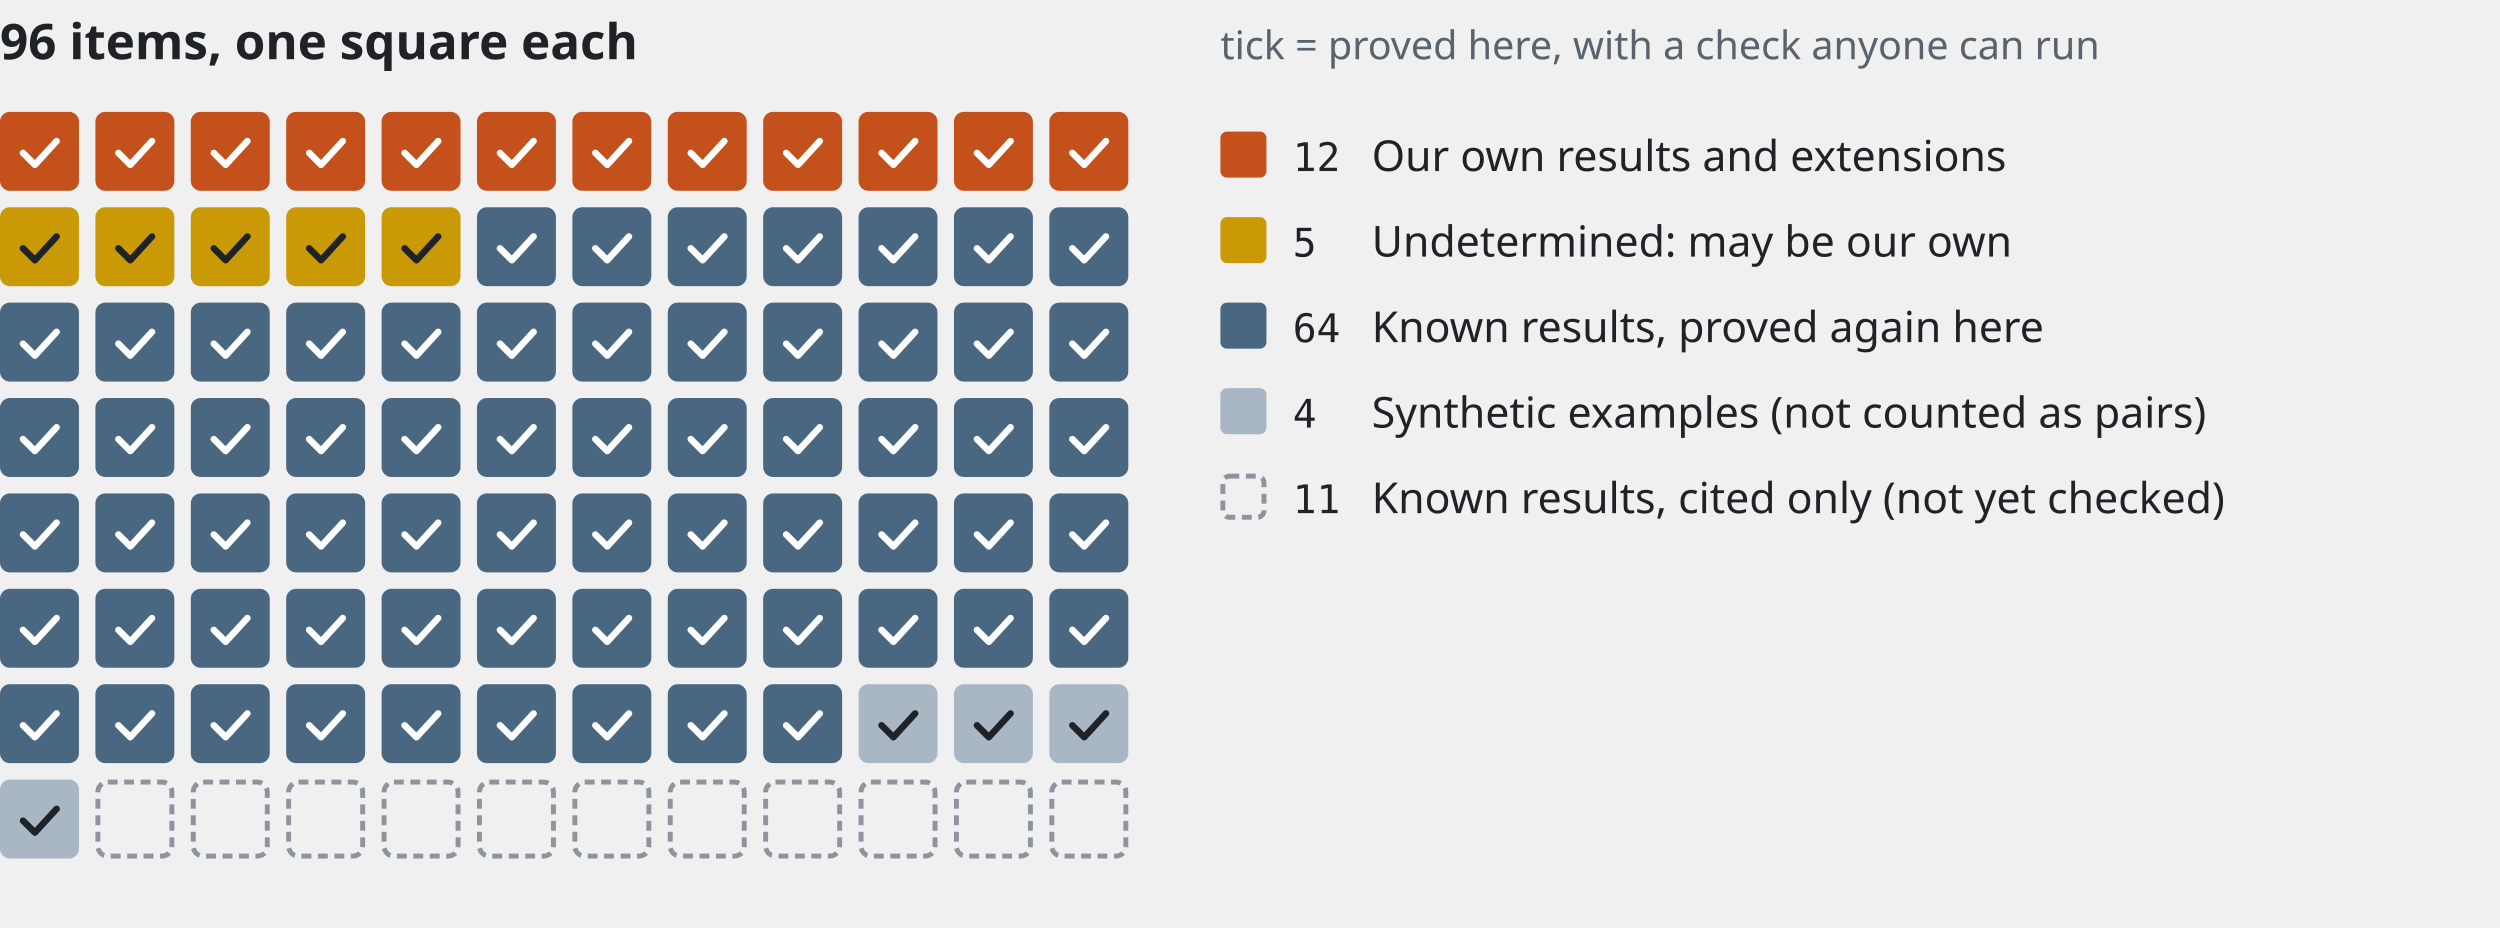
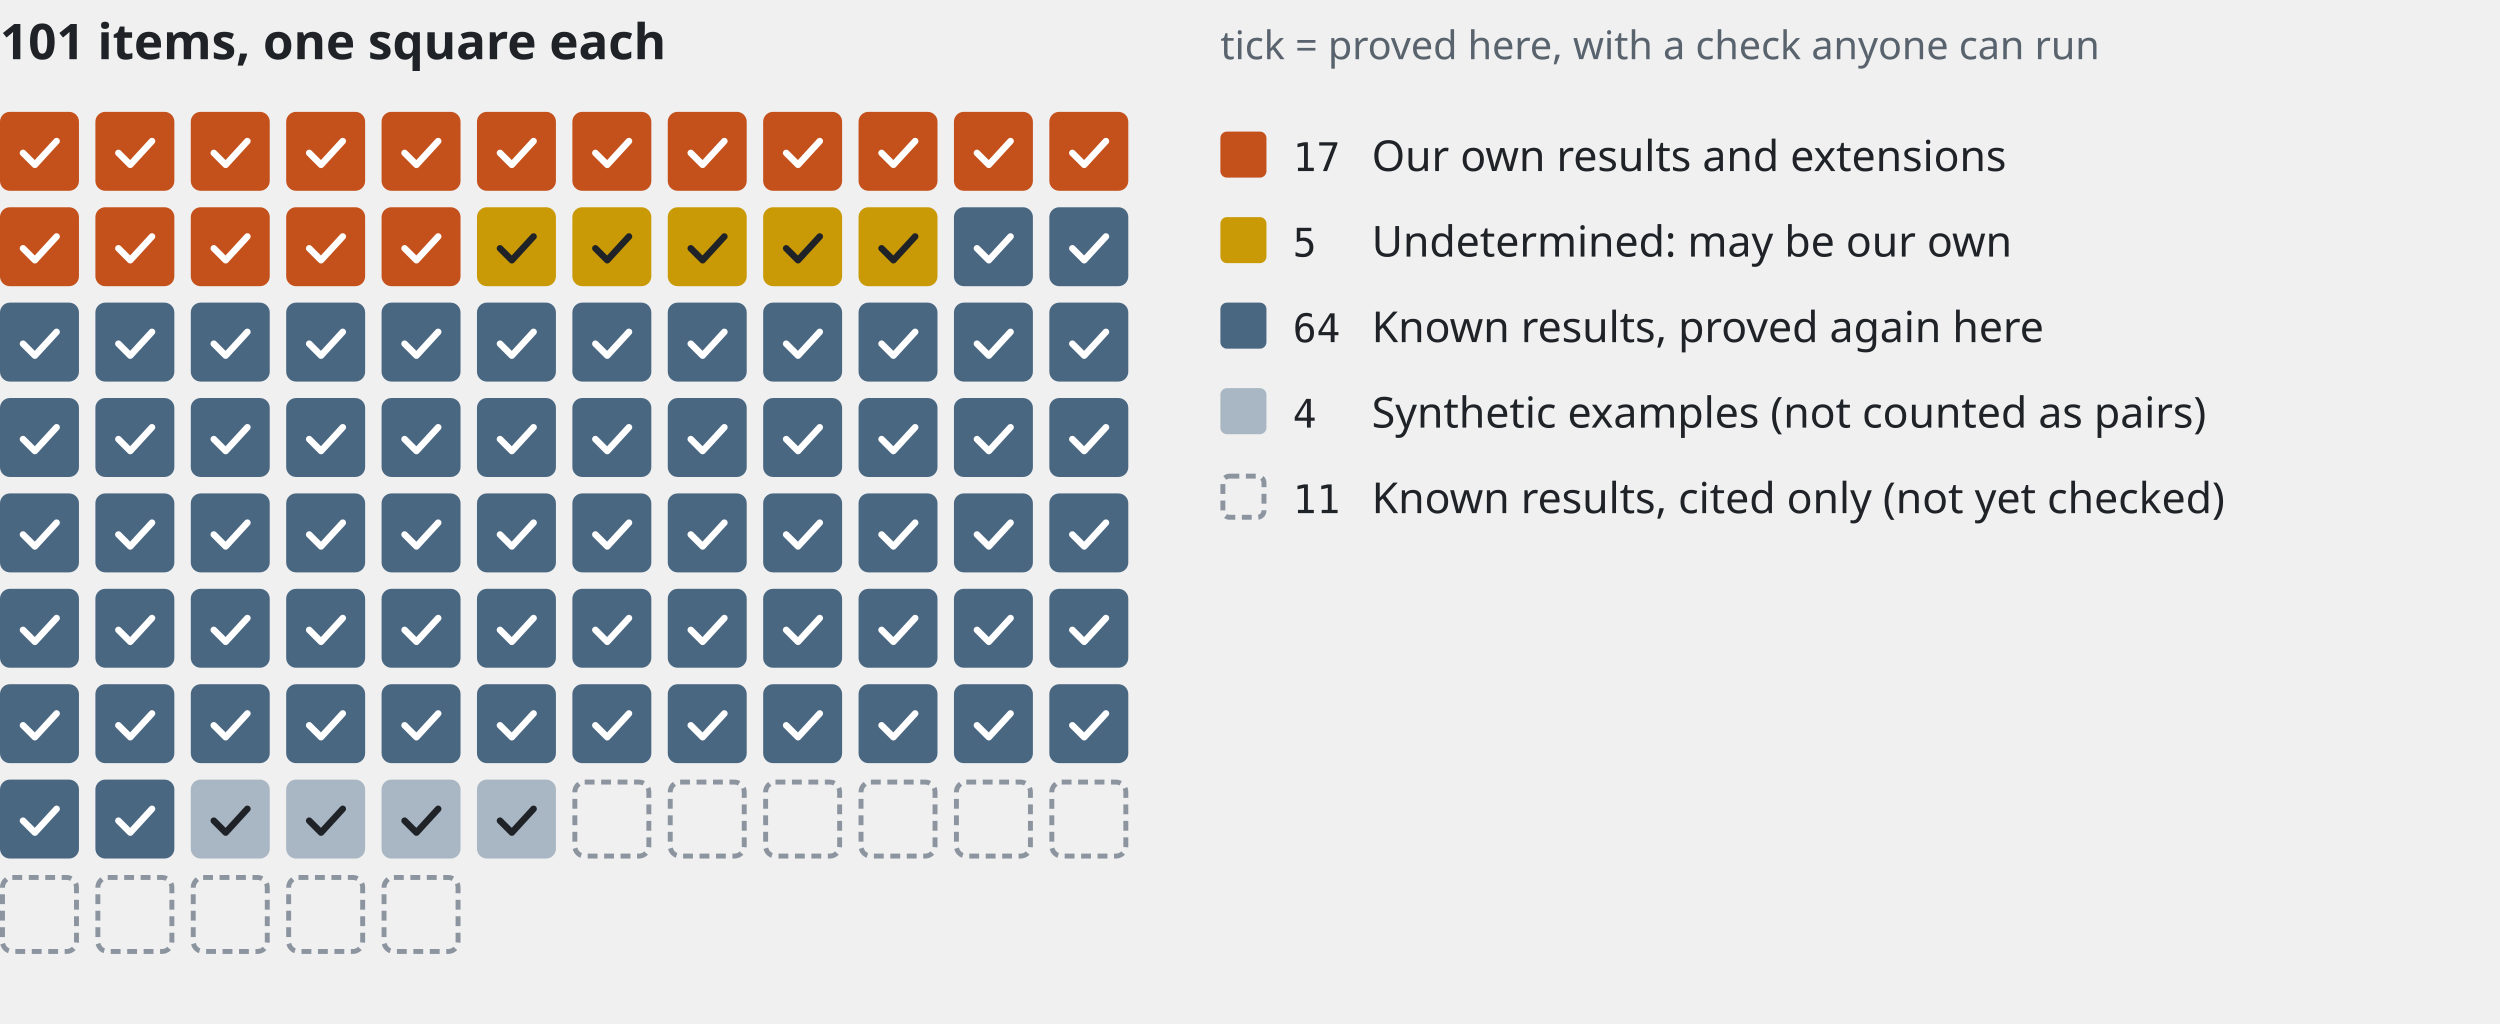
- <svg xmlns="http://www.w3.org/2000/svg" viewBox="0 0 760 282" width="760" height="282" role="img" aria-label="96 items, one square each, coloured by whose result it is" font-family="-apple-system, BlinkMacSystemFont, 'Segoe UI', 'Noto Sans', Helvetica, Arial, sans-serif">
+ <svg xmlns="http://www.w3.org/2000/svg" viewBox="0 0 760 311" width="760" height="311" role="img" aria-label="101 items, one square each, coloured by whose result it is" font-family="-apple-system, BlinkMacSystemFont, 'Segoe UI', 'Noto Sans', Helvetica, Arial, sans-serif">
  <style>text{fill:#1f2328;font-size:13px} .m{fill:#59636e;font-size:12px} .v{font-family:ui-monospace, SFMono-Regular, 'SF Mono', Menlo, Consolas, monospace;font-size:12px} .h{font-size:15px;font-weight:600}</style>
-   <text x="0" y="18" class="h">96 items, one square each</text>
+   <text x="0" y="18" class="h">101 items, one square each</text>
  <text x="371" y="18" class="m">tick = proved here, with a check anyone can run</text>
  <rect x="0" y="34" width="24" height="24" rx="3" fill="#c4501b" />
  <path d="M7 46.5 l3.6 3.6 l6.6 -7.2" fill="none" stroke="#ffffff" stroke-width="2" stroke-linecap="round" stroke-linejoin="round" />
  <rect x="29" y="34" width="24" height="24" rx="3" fill="#c4501b" />
  <path d="M36 46.5 l3.6 3.6 l6.6 -7.2" fill="none" stroke="#ffffff" stroke-width="2" stroke-linecap="round" stroke-linejoin="round" />
  <rect x="58" y="34" width="24" height="24" rx="3" fill="#c4501b" />
  <path d="M65 46.5 l3.6 3.6 l6.6 -7.2" fill="none" stroke="#ffffff" stroke-width="2" stroke-linecap="round" stroke-linejoin="round" />
  <rect x="87" y="34" width="24" height="24" rx="3" fill="#c4501b" />
  <path d="M94 46.5 l3.6 3.6 l6.6 -7.2" fill="none" stroke="#ffffff" stroke-width="2" stroke-linecap="round" stroke-linejoin="round" />
  <rect x="116" y="34" width="24" height="24" rx="3" fill="#c4501b" />
  <path d="M123 46.5 l3.6 3.6 l6.6 -7.2" fill="none" stroke="#ffffff" stroke-width="2" stroke-linecap="round" stroke-linejoin="round" />
  <rect x="145" y="34" width="24" height="24" rx="3" fill="#c4501b" />
  <path d="M152 46.5 l3.6 3.6 l6.6 -7.2" fill="none" stroke="#ffffff" stroke-width="2" stroke-linecap="round" stroke-linejoin="round" />
  <rect x="174" y="34" width="24" height="24" rx="3" fill="#c4501b" />
  <path d="M181 46.5 l3.6 3.6 l6.6 -7.2" fill="none" stroke="#ffffff" stroke-width="2" stroke-linecap="round" stroke-linejoin="round" />
  <rect x="203" y="34" width="24" height="24" rx="3" fill="#c4501b" />
  <path d="M210 46.5 l3.6 3.6 l6.6 -7.2" fill="none" stroke="#ffffff" stroke-width="2" stroke-linecap="round" stroke-linejoin="round" />
  <rect x="232" y="34" width="24" height="24" rx="3" fill="#c4501b" />
  <path d="M239 46.5 l3.6 3.6 l6.6 -7.2" fill="none" stroke="#ffffff" stroke-width="2" stroke-linecap="round" stroke-linejoin="round" />
  <rect x="261" y="34" width="24" height="24" rx="3" fill="#c4501b" />
  <path d="M268 46.5 l3.6 3.6 l6.6 -7.2" fill="none" stroke="#ffffff" stroke-width="2" stroke-linecap="round" stroke-linejoin="round" />
  <rect x="290" y="34" width="24" height="24" rx="3" fill="#c4501b" />
  <path d="M297 46.5 l3.6 3.6 l6.6 -7.2" fill="none" stroke="#ffffff" stroke-width="2" stroke-linecap="round" stroke-linejoin="round" />
  <rect x="319" y="34" width="24" height="24" rx="3" fill="#c4501b" />
  <path d="M326 46.5 l3.6 3.6 l6.6 -7.2" fill="none" stroke="#ffffff" stroke-width="2" stroke-linecap="round" stroke-linejoin="round" />
-   <rect x="0" y="63" width="24" height="24" rx="3" fill="#c99a06" />
-   <path d="M7 75.5 l3.6 3.6 l6.6 -7.2" fill="none" stroke="#1f2328" stroke-width="2" stroke-linecap="round" stroke-linejoin="round" />
-   <rect x="29" y="63" width="24" height="24" rx="3" fill="#c99a06" />
-   <path d="M36 75.5 l3.6 3.6 l6.6 -7.2" fill="none" stroke="#1f2328" stroke-width="2" stroke-linecap="round" stroke-linejoin="round" />
-   <rect x="58" y="63" width="24" height="24" rx="3" fill="#c99a06" />
-   <path d="M65 75.5 l3.6 3.6 l6.6 -7.2" fill="none" stroke="#1f2328" stroke-width="2" stroke-linecap="round" stroke-linejoin="round" />
-   <rect x="87" y="63" width="24" height="24" rx="3" fill="#c99a06" />
-   <path d="M94 75.5 l3.6 3.6 l6.6 -7.2" fill="none" stroke="#1f2328" stroke-width="2" stroke-linecap="round" stroke-linejoin="round" />
-   <rect x="116" y="63" width="24" height="24" rx="3" fill="#c99a06" />
-   <path d="M123 75.5 l3.6 3.6 l6.6 -7.2" fill="none" stroke="#1f2328" stroke-width="2" stroke-linecap="round" stroke-linejoin="round" />
-   <rect x="145" y="63" width="24" height="24" rx="3" fill="#4a6782" />
-   <path d="M152 75.5 l3.6 3.6 l6.6 -7.2" fill="none" stroke="#ffffff" stroke-width="2" stroke-linecap="round" stroke-linejoin="round" />
-   <rect x="174" y="63" width="24" height="24" rx="3" fill="#4a6782" />
-   <path d="M181 75.5 l3.6 3.6 l6.6 -7.2" fill="none" stroke="#ffffff" stroke-width="2" stroke-linecap="round" stroke-linejoin="round" />
-   <rect x="203" y="63" width="24" height="24" rx="3" fill="#4a6782" />
-   <path d="M210 75.5 l3.6 3.6 l6.6 -7.2" fill="none" stroke="#ffffff" stroke-width="2" stroke-linecap="round" stroke-linejoin="round" />
-   <rect x="232" y="63" width="24" height="24" rx="3" fill="#4a6782" />
-   <path d="M239 75.5 l3.6 3.6 l6.6 -7.2" fill="none" stroke="#ffffff" stroke-width="2" stroke-linecap="round" stroke-linejoin="round" />
-   <rect x="261" y="63" width="24" height="24" rx="3" fill="#4a6782" />
-   <path d="M268 75.5 l3.6 3.6 l6.6 -7.2" fill="none" stroke="#ffffff" stroke-width="2" stroke-linecap="round" stroke-linejoin="round" />
+   <rect x="0" y="63" width="24" height="24" rx="3" fill="#c4501b" />
+   <path d="M7 75.5 l3.6 3.6 l6.6 -7.2" fill="none" stroke="#ffffff" stroke-width="2" stroke-linecap="round" stroke-linejoin="round" />
+   <rect x="29" y="63" width="24" height="24" rx="3" fill="#c4501b" />
+   <path d="M36 75.5 l3.6 3.6 l6.6 -7.2" fill="none" stroke="#ffffff" stroke-width="2" stroke-linecap="round" stroke-linejoin="round" />
+   <rect x="58" y="63" width="24" height="24" rx="3" fill="#c4501b" />
+   <path d="M65 75.5 l3.6 3.6 l6.6 -7.2" fill="none" stroke="#ffffff" stroke-width="2" stroke-linecap="round" stroke-linejoin="round" />
+   <rect x="87" y="63" width="24" height="24" rx="3" fill="#c4501b" />
+   <path d="M94 75.5 l3.6 3.6 l6.6 -7.2" fill="none" stroke="#ffffff" stroke-width="2" stroke-linecap="round" stroke-linejoin="round" />
+   <rect x="116" y="63" width="24" height="24" rx="3" fill="#c4501b" />
+   <path d="M123 75.5 l3.6 3.6 l6.6 -7.2" fill="none" stroke="#ffffff" stroke-width="2" stroke-linecap="round" stroke-linejoin="round" />
+   <rect x="145" y="63" width="24" height="24" rx="3" fill="#c99a06" />
+   <path d="M152 75.5 l3.6 3.6 l6.6 -7.2" fill="none" stroke="#1f2328" stroke-width="2" stroke-linecap="round" stroke-linejoin="round" />
+   <rect x="174" y="63" width="24" height="24" rx="3" fill="#c99a06" />
+   <path d="M181 75.5 l3.6 3.6 l6.6 -7.2" fill="none" stroke="#1f2328" stroke-width="2" stroke-linecap="round" stroke-linejoin="round" />
+   <rect x="203" y="63" width="24" height="24" rx="3" fill="#c99a06" />
+   <path d="M210 75.5 l3.6 3.6 l6.6 -7.2" fill="none" stroke="#1f2328" stroke-width="2" stroke-linecap="round" stroke-linejoin="round" />
+   <rect x="232" y="63" width="24" height="24" rx="3" fill="#c99a06" />
+   <path d="M239 75.5 l3.6 3.6 l6.6 -7.2" fill="none" stroke="#1f2328" stroke-width="2" stroke-linecap="round" stroke-linejoin="round" />
+   <rect x="261" y="63" width="24" height="24" rx="3" fill="#c99a06" />
+   <path d="M268 75.5 l3.6 3.6 l6.6 -7.2" fill="none" stroke="#1f2328" stroke-width="2" stroke-linecap="round" stroke-linejoin="round" />
  <rect x="290" y="63" width="24" height="24" rx="3" fill="#4a6782" />
  <path d="M297 75.5 l3.6 3.6 l6.6 -7.2" fill="none" stroke="#ffffff" stroke-width="2" stroke-linecap="round" stroke-linejoin="round" />
  <rect x="319" y="63" width="24" height="24" rx="3" fill="#4a6782" />
  <path d="M326 75.5 l3.6 3.6 l6.6 -7.2" fill="none" stroke="#ffffff" stroke-width="2" stroke-linecap="round" stroke-linejoin="round" />
  <rect x="0" y="92" width="24" height="24" rx="3" fill="#4a6782" />
  <path d="M7 104.5 l3.6 3.6 l6.6 -7.2" fill="none" stroke="#ffffff" stroke-width="2" stroke-linecap="round" stroke-linejoin="round" />
  <rect x="29" y="92" width="24" height="24" rx="3" fill="#4a6782" />
  <path d="M36 104.5 l3.6 3.6 l6.6 -7.2" fill="none" stroke="#ffffff" stroke-width="2" stroke-linecap="round" stroke-linejoin="round" />
  <rect x="58" y="92" width="24" height="24" rx="3" fill="#4a6782" />
  <path d="M65 104.5 l3.6 3.6 l6.6 -7.2" fill="none" stroke="#ffffff" stroke-width="2" stroke-linecap="round" stroke-linejoin="round" />
  <rect x="87" y="92" width="24" height="24" rx="3" fill="#4a6782" />
  <path d="M94 104.5 l3.6 3.6 l6.6 -7.2" fill="none" stroke="#ffffff" stroke-width="2" stroke-linecap="round" stroke-linejoin="round" />
  <rect x="116" y="92" width="24" height="24" rx="3" fill="#4a6782" />
  <path d="M123 104.5 l3.6 3.6 l6.6 -7.2" fill="none" stroke="#ffffff" stroke-width="2" stroke-linecap="round" stroke-linejoin="round" />
  <rect x="145" y="92" width="24" height="24" rx="3" fill="#4a6782" />
  <path d="M152 104.5 l3.6 3.6 l6.6 -7.2" fill="none" stroke="#ffffff" stroke-width="2" stroke-linecap="round" stroke-linejoin="round" />
  <rect x="174" y="92" width="24" height="24" rx="3" fill="#4a6782" />
  <path d="M181 104.5 l3.6 3.6 l6.6 -7.2" fill="none" stroke="#ffffff" stroke-width="2" stroke-linecap="round" stroke-linejoin="round" />
  <rect x="203" y="92" width="24" height="24" rx="3" fill="#4a6782" />
  <path d="M210 104.5 l3.6 3.6 l6.6 -7.2" fill="none" stroke="#ffffff" stroke-width="2" stroke-linecap="round" stroke-linejoin="round" />
  <rect x="232" y="92" width="24" height="24" rx="3" fill="#4a6782" />
  <path d="M239 104.5 l3.6 3.6 l6.6 -7.2" fill="none" stroke="#ffffff" stroke-width="2" stroke-linecap="round" stroke-linejoin="round" />
  <rect x="261" y="92" width="24" height="24" rx="3" fill="#4a6782" />
  <path d="M268 104.5 l3.6 3.6 l6.6 -7.2" fill="none" stroke="#ffffff" stroke-width="2" stroke-linecap="round" stroke-linejoin="round" />
  <rect x="290" y="92" width="24" height="24" rx="3" fill="#4a6782" />
  <path d="M297 104.5 l3.6 3.6 l6.6 -7.2" fill="none" stroke="#ffffff" stroke-width="2" stroke-linecap="round" stroke-linejoin="round" />
  <rect x="319" y="92" width="24" height="24" rx="3" fill="#4a6782" />
  <path d="M326 104.5 l3.6 3.6 l6.6 -7.2" fill="none" stroke="#ffffff" stroke-width="2" stroke-linecap="round" stroke-linejoin="round" />
  <rect x="0" y="121" width="24" height="24" rx="3" fill="#4a6782" />
  <path d="M7 133.5 l3.6 3.6 l6.6 -7.2" fill="none" stroke="#ffffff" stroke-width="2" stroke-linecap="round" stroke-linejoin="round" />
  <rect x="29" y="121" width="24" height="24" rx="3" fill="#4a6782" />
  <path d="M36 133.5 l3.6 3.6 l6.6 -7.2" fill="none" stroke="#ffffff" stroke-width="2" stroke-linecap="round" stroke-linejoin="round" />
  <rect x="58" y="121" width="24" height="24" rx="3" fill="#4a6782" />
  <path d="M65 133.5 l3.6 3.6 l6.6 -7.2" fill="none" stroke="#ffffff" stroke-width="2" stroke-linecap="round" stroke-linejoin="round" />
  <rect x="87" y="121" width="24" height="24" rx="3" fill="#4a6782" />
  <path d="M94 133.5 l3.6 3.6 l6.6 -7.2" fill="none" stroke="#ffffff" stroke-width="2" stroke-linecap="round" stroke-linejoin="round" />
  <rect x="116" y="121" width="24" height="24" rx="3" fill="#4a6782" />
  <path d="M123 133.5 l3.6 3.6 l6.6 -7.2" fill="none" stroke="#ffffff" stroke-width="2" stroke-linecap="round" stroke-linejoin="round" />
  <rect x="145" y="121" width="24" height="24" rx="3" fill="#4a6782" />
  <path d="M152 133.5 l3.6 3.6 l6.6 -7.2" fill="none" stroke="#ffffff" stroke-width="2" stroke-linecap="round" stroke-linejoin="round" />
  <rect x="174" y="121" width="24" height="24" rx="3" fill="#4a6782" />
  <path d="M181 133.5 l3.6 3.6 l6.6 -7.2" fill="none" stroke="#ffffff" stroke-width="2" stroke-linecap="round" stroke-linejoin="round" />
  <rect x="203" y="121" width="24" height="24" rx="3" fill="#4a6782" />
  <path d="M210 133.5 l3.6 3.6 l6.6 -7.2" fill="none" stroke="#ffffff" stroke-width="2" stroke-linecap="round" stroke-linejoin="round" />
  <rect x="232" y="121" width="24" height="24" rx="3" fill="#4a6782" />
  <path d="M239 133.5 l3.6 3.6 l6.6 -7.2" fill="none" stroke="#ffffff" stroke-width="2" stroke-linecap="round" stroke-linejoin="round" />
  <rect x="261" y="121" width="24" height="24" rx="3" fill="#4a6782" />
  <path d="M268 133.5 l3.6 3.6 l6.6 -7.2" fill="none" stroke="#ffffff" stroke-width="2" stroke-linecap="round" stroke-linejoin="round" />
  <rect x="290" y="121" width="24" height="24" rx="3" fill="#4a6782" />
  <path d="M297 133.5 l3.6 3.6 l6.6 -7.2" fill="none" stroke="#ffffff" stroke-width="2" stroke-linecap="round" stroke-linejoin="round" />
  <rect x="319" y="121" width="24" height="24" rx="3" fill="#4a6782" />
  <path d="M326 133.5 l3.6 3.6 l6.6 -7.2" fill="none" stroke="#ffffff" stroke-width="2" stroke-linecap="round" stroke-linejoin="round" />
  <rect x="0" y="150" width="24" height="24" rx="3" fill="#4a6782" />
  <path d="M7 162.5 l3.6 3.6 l6.6 -7.2" fill="none" stroke="#ffffff" stroke-width="2" stroke-linecap="round" stroke-linejoin="round" />
  <rect x="29" y="150" width="24" height="24" rx="3" fill="#4a6782" />
  <path d="M36 162.5 l3.6 3.6 l6.6 -7.2" fill="none" stroke="#ffffff" stroke-width="2" stroke-linecap="round" stroke-linejoin="round" />
  <rect x="58" y="150" width="24" height="24" rx="3" fill="#4a6782" />
  <path d="M65 162.5 l3.6 3.6 l6.6 -7.2" fill="none" stroke="#ffffff" stroke-width="2" stroke-linecap="round" stroke-linejoin="round" />
  <rect x="87" y="150" width="24" height="24" rx="3" fill="#4a6782" />
  <path d="M94 162.5 l3.6 3.6 l6.6 -7.2" fill="none" stroke="#ffffff" stroke-width="2" stroke-linecap="round" stroke-linejoin="round" />
  <rect x="116" y="150" width="24" height="24" rx="3" fill="#4a6782" />
  <path d="M123 162.5 l3.6 3.6 l6.6 -7.2" fill="none" stroke="#ffffff" stroke-width="2" stroke-linecap="round" stroke-linejoin="round" />
  <rect x="145" y="150" width="24" height="24" rx="3" fill="#4a6782" />
  <path d="M152 162.5 l3.6 3.6 l6.6 -7.2" fill="none" stroke="#ffffff" stroke-width="2" stroke-linecap="round" stroke-linejoin="round" />
  <rect x="174" y="150" width="24" height="24" rx="3" fill="#4a6782" />
  <path d="M181 162.5 l3.6 3.6 l6.6 -7.2" fill="none" stroke="#ffffff" stroke-width="2" stroke-linecap="round" stroke-linejoin="round" />
  <rect x="203" y="150" width="24" height="24" rx="3" fill="#4a6782" />
  <path d="M210 162.5 l3.6 3.6 l6.6 -7.2" fill="none" stroke="#ffffff" stroke-width="2" stroke-linecap="round" stroke-linejoin="round" />
  <rect x="232" y="150" width="24" height="24" rx="3" fill="#4a6782" />
  <path d="M239 162.5 l3.6 3.6 l6.6 -7.2" fill="none" stroke="#ffffff" stroke-width="2" stroke-linecap="round" stroke-linejoin="round" />
  <rect x="261" y="150" width="24" height="24" rx="3" fill="#4a6782" />
  <path d="M268 162.5 l3.6 3.6 l6.6 -7.2" fill="none" stroke="#ffffff" stroke-width="2" stroke-linecap="round" stroke-linejoin="round" />
  <rect x="290" y="150" width="24" height="24" rx="3" fill="#4a6782" />
  <path d="M297 162.5 l3.6 3.6 l6.6 -7.2" fill="none" stroke="#ffffff" stroke-width="2" stroke-linecap="round" stroke-linejoin="round" />
  <rect x="319" y="150" width="24" height="24" rx="3" fill="#4a6782" />
  <path d="M326 162.5 l3.6 3.6 l6.6 -7.2" fill="none" stroke="#ffffff" stroke-width="2" stroke-linecap="round" stroke-linejoin="round" />
  <rect x="0" y="179" width="24" height="24" rx="3" fill="#4a6782" />
  <path d="M7 191.5 l3.6 3.6 l6.6 -7.2" fill="none" stroke="#ffffff" stroke-width="2" stroke-linecap="round" stroke-linejoin="round" />
  <rect x="29" y="179" width="24" height="24" rx="3" fill="#4a6782" />
  <path d="M36 191.5 l3.6 3.6 l6.6 -7.2" fill="none" stroke="#ffffff" stroke-width="2" stroke-linecap="round" stroke-linejoin="round" />
  <rect x="58" y="179" width="24" height="24" rx="3" fill="#4a6782" />
  <path d="M65 191.5 l3.6 3.6 l6.6 -7.2" fill="none" stroke="#ffffff" stroke-width="2" stroke-linecap="round" stroke-linejoin="round" />
  <rect x="87" y="179" width="24" height="24" rx="3" fill="#4a6782" />
  <path d="M94 191.5 l3.6 3.6 l6.6 -7.2" fill="none" stroke="#ffffff" stroke-width="2" stroke-linecap="round" stroke-linejoin="round" />
  <rect x="116" y="179" width="24" height="24" rx="3" fill="#4a6782" />
  <path d="M123 191.5 l3.6 3.6 l6.6 -7.2" fill="none" stroke="#ffffff" stroke-width="2" stroke-linecap="round" stroke-linejoin="round" />
  <rect x="145" y="179" width="24" height="24" rx="3" fill="#4a6782" />
  <path d="M152 191.5 l3.6 3.6 l6.6 -7.2" fill="none" stroke="#ffffff" stroke-width="2" stroke-linecap="round" stroke-linejoin="round" />
  <rect x="174" y="179" width="24" height="24" rx="3" fill="#4a6782" />
  <path d="M181 191.5 l3.6 3.6 l6.6 -7.2" fill="none" stroke="#ffffff" stroke-width="2" stroke-linecap="round" stroke-linejoin="round" />
  <rect x="203" y="179" width="24" height="24" rx="3" fill="#4a6782" />
  <path d="M210 191.5 l3.6 3.6 l6.6 -7.2" fill="none" stroke="#ffffff" stroke-width="2" stroke-linecap="round" stroke-linejoin="round" />
  <rect x="232" y="179" width="24" height="24" rx="3" fill="#4a6782" />
  <path d="M239 191.5 l3.6 3.6 l6.6 -7.2" fill="none" stroke="#ffffff" stroke-width="2" stroke-linecap="round" stroke-linejoin="round" />
  <rect x="261" y="179" width="24" height="24" rx="3" fill="#4a6782" />
  <path d="M268 191.5 l3.6 3.6 l6.6 -7.2" fill="none" stroke="#ffffff" stroke-width="2" stroke-linecap="round" stroke-linejoin="round" />
  <rect x="290" y="179" width="24" height="24" rx="3" fill="#4a6782" />
  <path d="M297 191.5 l3.6 3.6 l6.6 -7.2" fill="none" stroke="#ffffff" stroke-width="2" stroke-linecap="round" stroke-linejoin="round" />
  <rect x="319" y="179" width="24" height="24" rx="3" fill="#4a6782" />
  <path d="M326 191.5 l3.6 3.6 l6.6 -7.2" fill="none" stroke="#ffffff" stroke-width="2" stroke-linecap="round" stroke-linejoin="round" />
  <rect x="0" y="208" width="24" height="24" rx="3" fill="#4a6782" />
  <path d="M7 220.5 l3.6 3.6 l6.6 -7.2" fill="none" stroke="#ffffff" stroke-width="2" stroke-linecap="round" stroke-linejoin="round" />
  <rect x="29" y="208" width="24" height="24" rx="3" fill="#4a6782" />
  <path d="M36 220.5 l3.6 3.6 l6.6 -7.2" fill="none" stroke="#ffffff" stroke-width="2" stroke-linecap="round" stroke-linejoin="round" />
  <rect x="58" y="208" width="24" height="24" rx="3" fill="#4a6782" />
  <path d="M65 220.5 l3.6 3.6 l6.6 -7.2" fill="none" stroke="#ffffff" stroke-width="2" stroke-linecap="round" stroke-linejoin="round" />
  <rect x="87" y="208" width="24" height="24" rx="3" fill="#4a6782" />
  <path d="M94 220.5 l3.6 3.6 l6.6 -7.2" fill="none" stroke="#ffffff" stroke-width="2" stroke-linecap="round" stroke-linejoin="round" />
  <rect x="116" y="208" width="24" height="24" rx="3" fill="#4a6782" />
  <path d="M123 220.5 l3.6 3.6 l6.6 -7.2" fill="none" stroke="#ffffff" stroke-width="2" stroke-linecap="round" stroke-linejoin="round" />
  <rect x="145" y="208" width="24" height="24" rx="3" fill="#4a6782" />
  <path d="M152 220.5 l3.6 3.6 l6.6 -7.2" fill="none" stroke="#ffffff" stroke-width="2" stroke-linecap="round" stroke-linejoin="round" />
  <rect x="174" y="208" width="24" height="24" rx="3" fill="#4a6782" />
  <path d="M181 220.5 l3.6 3.6 l6.6 -7.2" fill="none" stroke="#ffffff" stroke-width="2" stroke-linecap="round" stroke-linejoin="round" />
  <rect x="203" y="208" width="24" height="24" rx="3" fill="#4a6782" />
  <path d="M210 220.5 l3.6 3.6 l6.6 -7.2" fill="none" stroke="#ffffff" stroke-width="2" stroke-linecap="round" stroke-linejoin="round" />
  <rect x="232" y="208" width="24" height="24" rx="3" fill="#4a6782" />
  <path d="M239 220.5 l3.6 3.6 l6.6 -7.2" fill="none" stroke="#ffffff" stroke-width="2" stroke-linecap="round" stroke-linejoin="round" />
-   <rect x="261" y="208" width="24" height="24" rx="3" fill="#a9b6c3" />
-   <path d="M268 220.5 l3.6 3.6 l6.6 -7.2" fill="none" stroke="#1f2328" stroke-width="2" stroke-linecap="round" stroke-linejoin="round" />
-   <rect x="290" y="208" width="24" height="24" rx="3" fill="#a9b6c3" />
-   <path d="M297 220.5 l3.6 3.6 l6.6 -7.2" fill="none" stroke="#1f2328" stroke-width="2" stroke-linecap="round" stroke-linejoin="round" />
-   <rect x="319" y="208" width="24" height="24" rx="3" fill="#a9b6c3" />
-   <path d="M326 220.5 l3.6 3.6 l6.6 -7.2" fill="none" stroke="#1f2328" stroke-width="2" stroke-linecap="round" stroke-linejoin="round" />
-   <rect x="0" y="237" width="24" height="24" rx="3" fill="#a9b6c3" />
-   <path d="M7 249.5 l3.6 3.6 l6.6 -7.2" fill="none" stroke="#1f2328" stroke-width="2" stroke-linecap="round" stroke-linejoin="round" />
-   <rect x="29.75" y="237.75" width="22.5" height="22.5" rx="3" fill="none" stroke="#8c959f" stroke-width="1.5" stroke-dasharray="3 2" />
-   <rect x="58.75" y="237.75" width="22.5" height="22.5" rx="3" fill="none" stroke="#8c959f" stroke-width="1.5" stroke-dasharray="3 2" />
-   <rect x="87.75" y="237.75" width="22.5" height="22.5" rx="3" fill="none" stroke="#8c959f" stroke-width="1.5" stroke-dasharray="3 2" />
-   <rect x="116.75" y="237.75" width="22.5" height="22.5" rx="3" fill="none" stroke="#8c959f" stroke-width="1.5" stroke-dasharray="3 2" />
-   <rect x="145.75" y="237.75" width="22.5" height="22.5" rx="3" fill="none" stroke="#8c959f" stroke-width="1.5" stroke-dasharray="3 2" />
+   <rect x="261" y="208" width="24" height="24" rx="3" fill="#4a6782" />
+   <path d="M268 220.5 l3.6 3.6 l6.6 -7.2" fill="none" stroke="#ffffff" stroke-width="2" stroke-linecap="round" stroke-linejoin="round" />
+   <rect x="290" y="208" width="24" height="24" rx="3" fill="#4a6782" />
+   <path d="M297 220.5 l3.6 3.6 l6.6 -7.2" fill="none" stroke="#ffffff" stroke-width="2" stroke-linecap="round" stroke-linejoin="round" />
+   <rect x="319" y="208" width="24" height="24" rx="3" fill="#4a6782" />
+   <path d="M326 220.5 l3.6 3.6 l6.6 -7.2" fill="none" stroke="#ffffff" stroke-width="2" stroke-linecap="round" stroke-linejoin="round" />
+   <rect x="0" y="237" width="24" height="24" rx="3" fill="#4a6782" />
+   <path d="M7 249.5 l3.6 3.6 l6.6 -7.2" fill="none" stroke="#ffffff" stroke-width="2" stroke-linecap="round" stroke-linejoin="round" />
+   <rect x="29" y="237" width="24" height="24" rx="3" fill="#4a6782" />
+   <path d="M36 249.5 l3.6 3.6 l6.6 -7.2" fill="none" stroke="#ffffff" stroke-width="2" stroke-linecap="round" stroke-linejoin="round" />
+   <rect x="58" y="237" width="24" height="24" rx="3" fill="#a9b6c3" />
+   <path d="M65 249.5 l3.6 3.6 l6.6 -7.2" fill="none" stroke="#1f2328" stroke-width="2" stroke-linecap="round" stroke-linejoin="round" />
+   <rect x="87" y="237" width="24" height="24" rx="3" fill="#a9b6c3" />
+   <path d="M94 249.5 l3.6 3.6 l6.6 -7.2" fill="none" stroke="#1f2328" stroke-width="2" stroke-linecap="round" stroke-linejoin="round" />
+   <rect x="116" y="237" width="24" height="24" rx="3" fill="#a9b6c3" />
+   <path d="M123 249.5 l3.6 3.6 l6.6 -7.2" fill="none" stroke="#1f2328" stroke-width="2" stroke-linecap="round" stroke-linejoin="round" />
+   <rect x="145" y="237" width="24" height="24" rx="3" fill="#a9b6c3" />
+   <path d="M152 249.5 l3.6 3.6 l6.6 -7.2" fill="none" stroke="#1f2328" stroke-width="2" stroke-linecap="round" stroke-linejoin="round" />
  <rect x="174.75" y="237.75" width="22.5" height="22.5" rx="3" fill="none" stroke="#8c959f" stroke-width="1.5" stroke-dasharray="3 2" />
  <rect x="203.75" y="237.75" width="22.5" height="22.5" rx="3" fill="none" stroke="#8c959f" stroke-width="1.5" stroke-dasharray="3 2" />
  <rect x="232.75" y="237.75" width="22.5" height="22.5" rx="3" fill="none" stroke="#8c959f" stroke-width="1.5" stroke-dasharray="3 2" />
  <rect x="261.75" y="237.75" width="22.5" height="22.5" rx="3" fill="none" stroke="#8c959f" stroke-width="1.5" stroke-dasharray="3 2" />
  <rect x="290.75" y="237.75" width="22.5" height="22.5" rx="3" fill="none" stroke="#8c959f" stroke-width="1.5" stroke-dasharray="3 2" />
  <rect x="319.75" y="237.75" width="22.5" height="22.5" rx="3" fill="none" stroke="#8c959f" stroke-width="1.5" stroke-dasharray="3 2" />
+   <rect x="0.75" y="266.75" width="22.5" height="22.5" rx="3" fill="none" stroke="#8c959f" stroke-width="1.5" stroke-dasharray="3 2" />
+   <rect x="29.75" y="266.75" width="22.5" height="22.5" rx="3" fill="none" stroke="#8c959f" stroke-width="1.5" stroke-dasharray="3 2" />
+   <rect x="58.75" y="266.75" width="22.5" height="22.5" rx="3" fill="none" stroke="#8c959f" stroke-width="1.5" stroke-dasharray="3 2" />
+   <rect x="87.75" y="266.75" width="22.5" height="22.5" rx="3" fill="none" stroke="#8c959f" stroke-width="1.5" stroke-dasharray="3 2" />
+   <rect x="116.75" y="266.75" width="22.5" height="22.5" rx="3" fill="none" stroke="#8c959f" stroke-width="1.5" stroke-dasharray="3 2" />
  <rect x="371" y="40" width="14" height="14" rx="2" fill="#c4501b" />
-   <text x="393" y="52" class="v">12</text>
+   <text x="393" y="52" class="v">17</text>
  <text x="417" y="52">Our own results and extensions</text>
  <rect x="371" y="66" width="14" height="14" rx="2" fill="#c99a06" />
  <text x="393" y="78" class="v"> 5</text>
  <text x="417" y="78">Undetermined: may be our own</text>
  <rect x="371" y="92" width="14" height="14" rx="2" fill="#4a6782" />
  <text x="393" y="104" class="v">64</text>
  <text x="417" y="104">Known results, proved again here</text>
  <rect x="371" y="118" width="14" height="14" rx="2" fill="#a9b6c3" />
  <text x="393" y="130" class="v"> 4</text>
  <text x="417" y="130">Synthetic examples (not counted as pairs)</text>
  <rect x="371.75" y="144.75" width="12.5" height="12.5" rx="2" fill="none" stroke="#8c959f" stroke-width="1.5" stroke-dasharray="3 2" />
  <text x="393" y="156" class="v">11</text>
  <text x="417" y="156">Known results, cited only (not yet checked)</text>
</svg>
